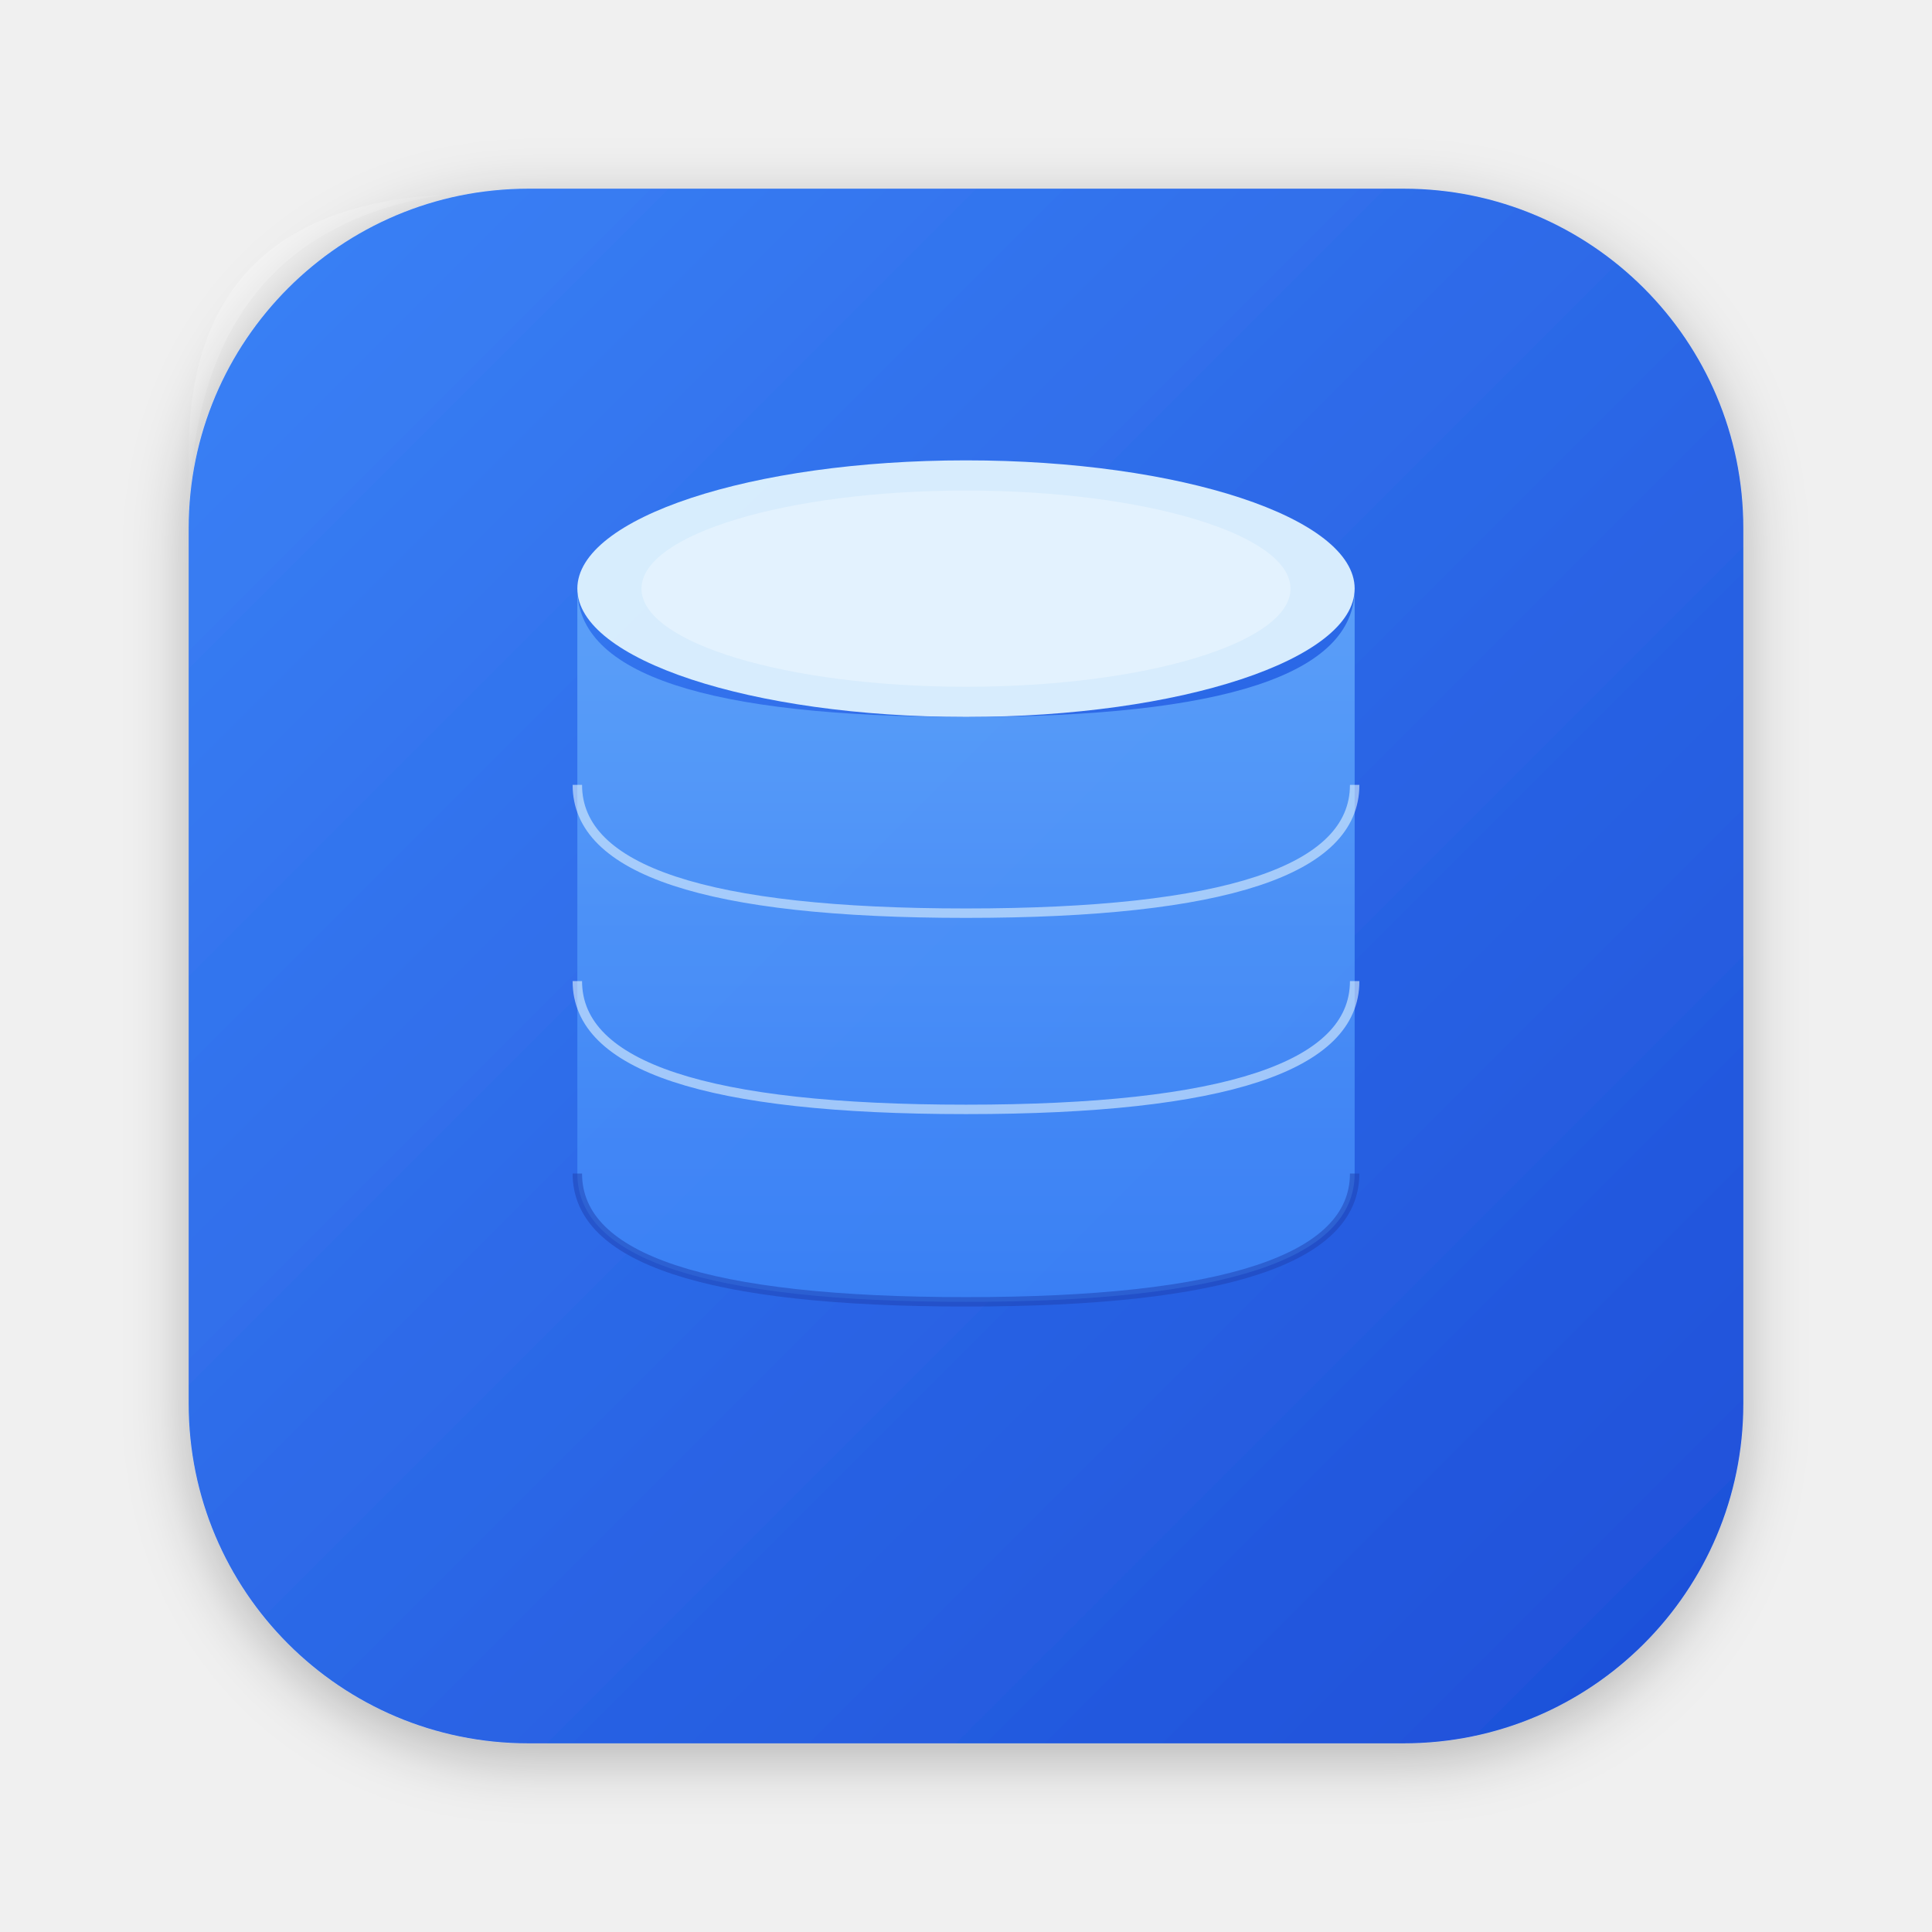
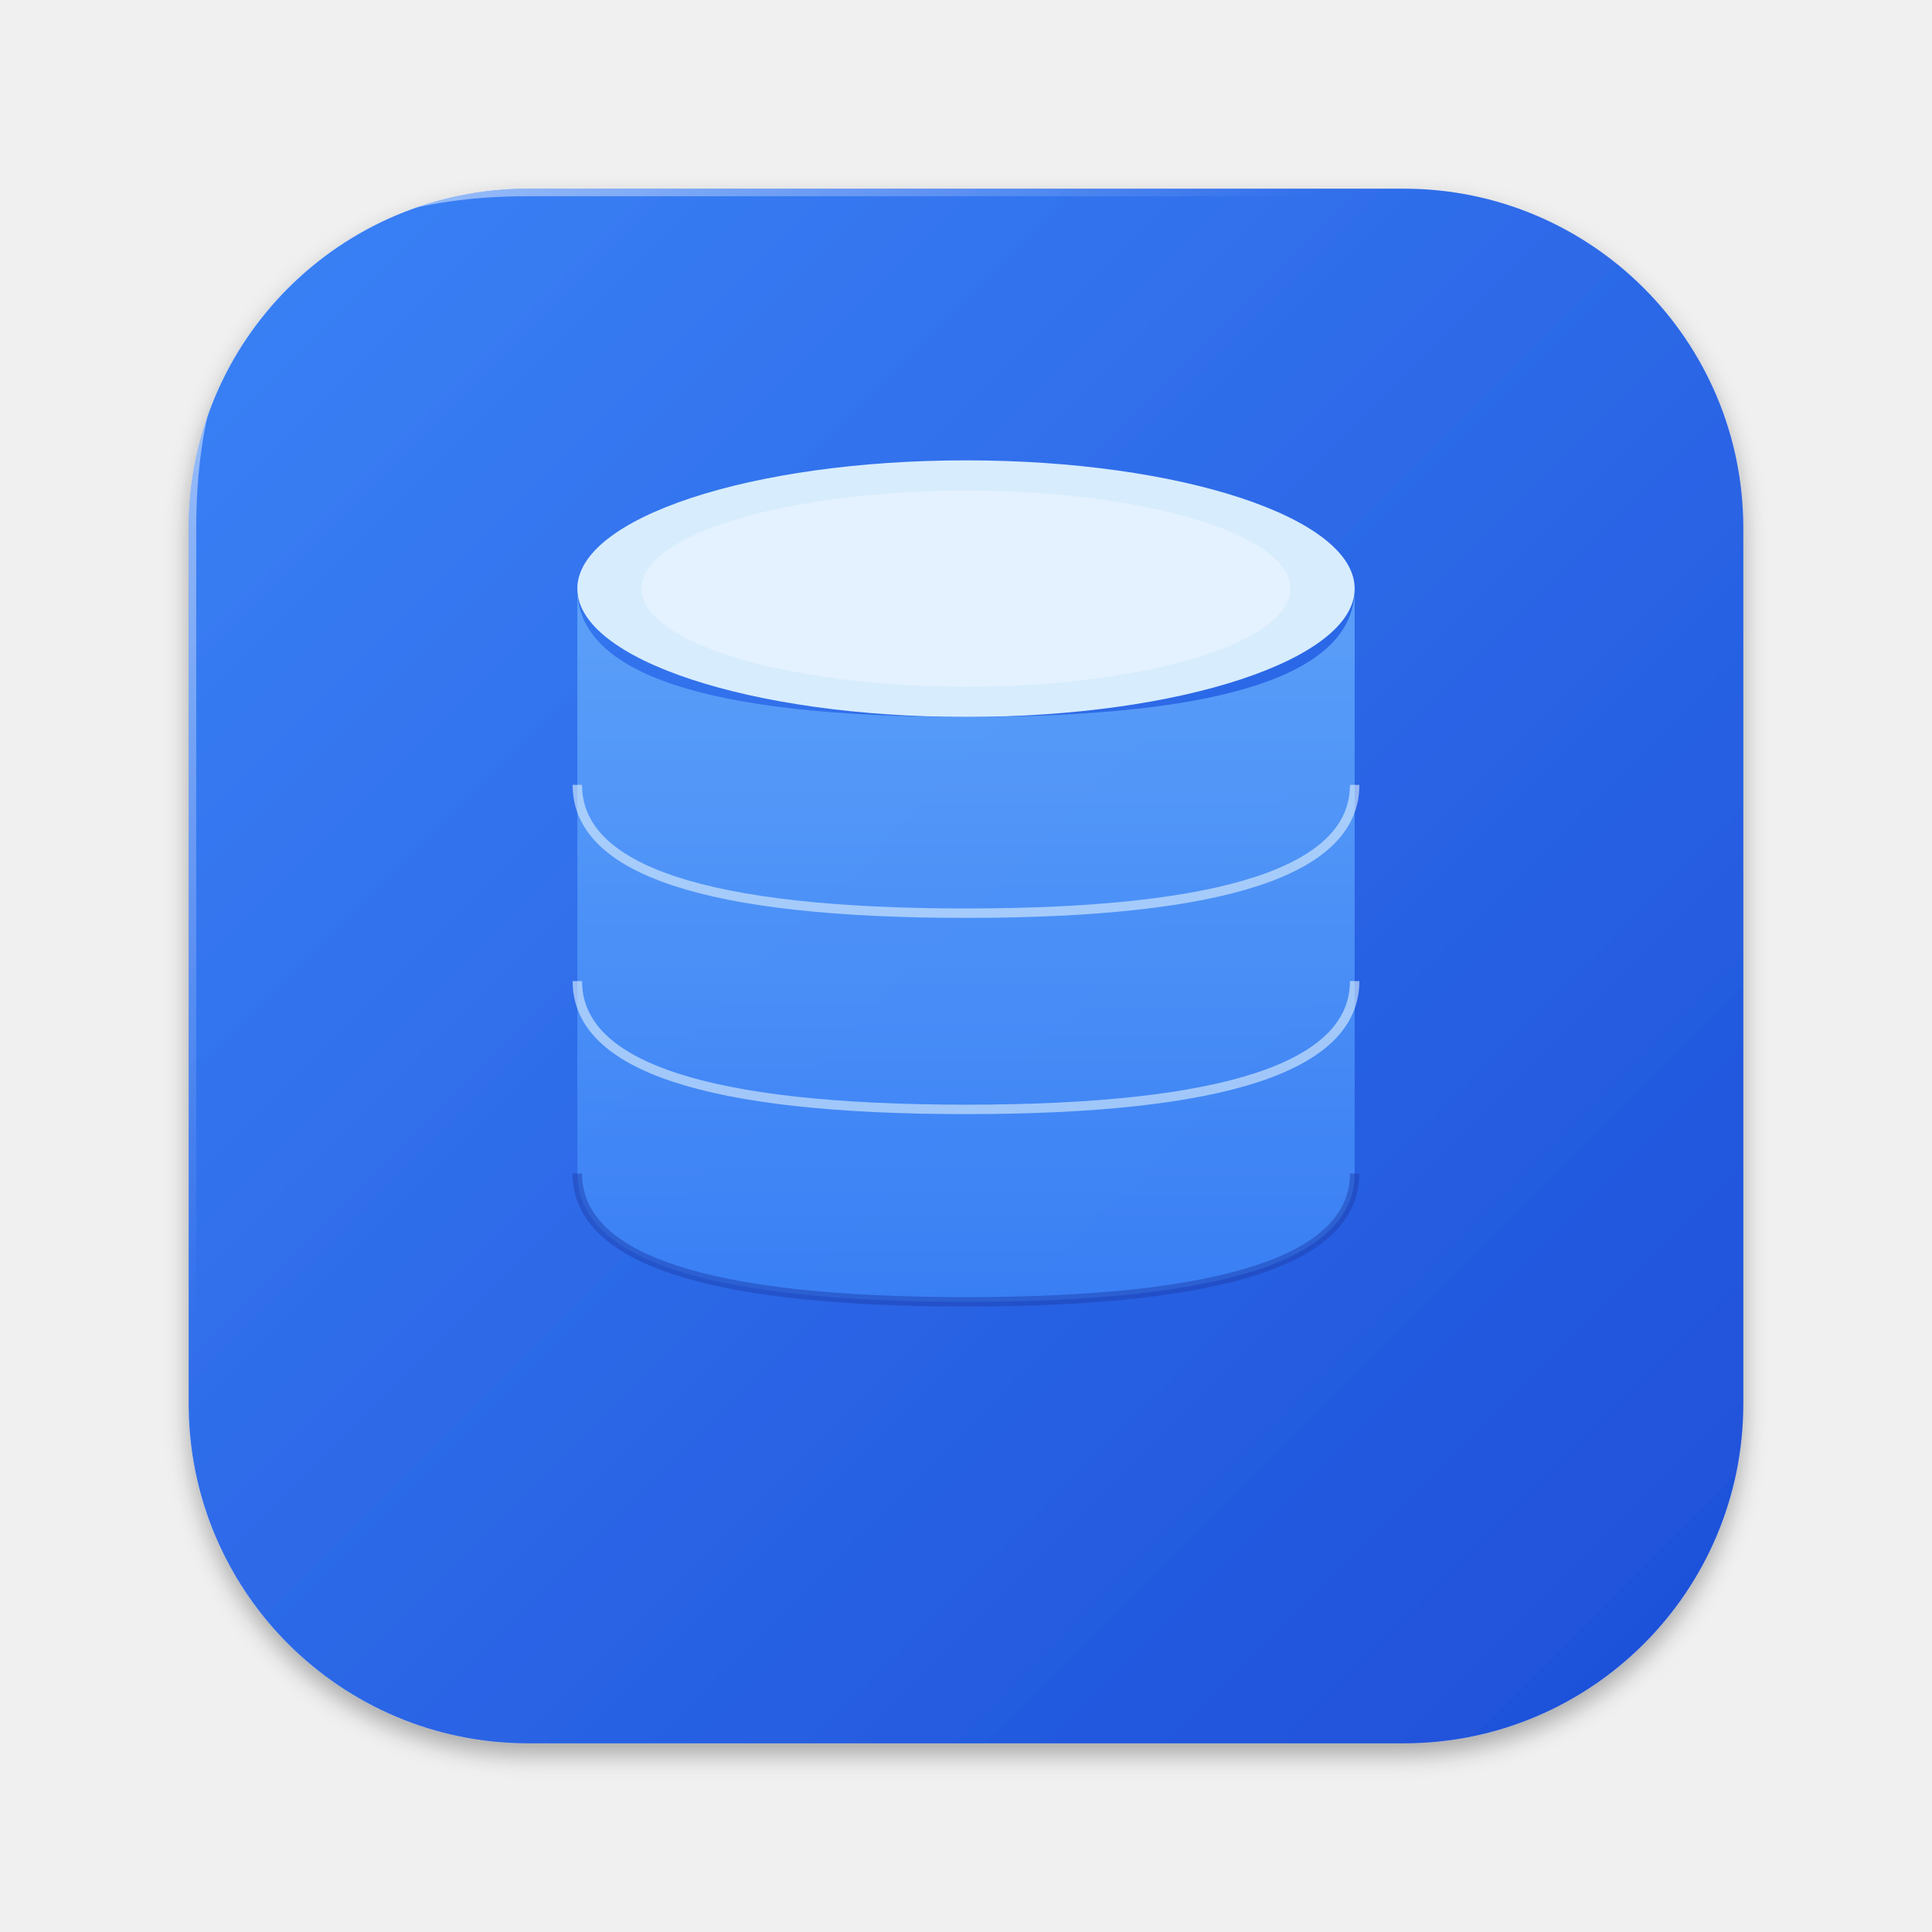
<svg xmlns="http://www.w3.org/2000/svg" viewBox="0 0 512 512">
  <defs>
    <linearGradient id="grad1" x1="0%" y1="0%" x2="100%" y2="100%">
      <stop offset="0%" style="stop-color:#3b82f6;stop-opacity:1" />
      <stop offset="100%" style="stop-color:#1d4ed8;stop-opacity:1" />
    </linearGradient>
    <linearGradient id="grad2" x1="0%" y1="0%" x2="0%" y2="100%">
      <stop offset="0%" style="stop-color:#60a5fa;stop-opacity:1" />
      <stop offset="100%" style="stop-color:#3b82f6;stop-opacity:1" />
    </linearGradient>
-     <linearGradient id="specular" x1="0%" y1="0%" x2="100%" y2="100%">
-       <stop offset="0%" style="stop-color:#ffffff;stop-opacity:0.4" />
-       <stop offset="50%" style="stop-color:#ffffff;stop-opacity:0" />
+     <linearGradient id="specular" x1="0%" y1="0%" x2="50%" y2="50%">
+       <stop offset="0%" style="stop-color:#ffffff;stop-opacity:0.6" />
+       <stop offset="100%" style="stop-color:#ffffff;stop-opacity:0" />
    </linearGradient>
-     <filter id="shadow" x="-10%" y="-10%" width="130%" height="130%">
-       <feDropShadow dx="0" dy="4" stdDeviation="8" flood-color="#000000" flood-opacity="0.25" />
+     <filter id="shadow" x="-5%" y="-5%" width="115%" height="120%">
+       <feDropShadow dx="0" dy="3" stdDeviation="3" flood-color="#000000" flood-opacity="0.3" />
    </filter>
+     <clipPath id="iconClip">
+       <rect x="50" y="50" width="412" height="412" rx="90" ry="90" />
+     </clipPath>
  </defs>
  <rect x="50" y="50" width="412" height="412" rx="90" ry="90" fill="url(#grad1)" filter="url(#shadow)" />
-   <path d="M140 50            Q50 50 50 140            L50 120            Q50 58 112 52            L140 50 Z" fill="url(#specular)" />
+   <path d="M350 50            L140 50            Q50 50 50 140            L50 350" stroke="url(#specular)" stroke-width="4" fill="none" stroke-linecap="round" clip-path="url(#iconClip)" />
  <ellipse cx="256" cy="156" rx="103" ry="34" fill="#e0f2fe" opacity="0.95" />
  <path d="M153 156 L153 311 Q153 345 256 345 Q359 345 359 311 L359 156 Q359 190 256 190 Q153 190 153 156" fill="url(#grad2)" opacity="0.9" />
  <path d="M153 208 Q153 242 256 242 Q359 242 359 208" stroke="#e0f2fe" stroke-width="2.5" fill="none" opacity="0.6" />
  <path d="M153 260 Q153 294 256 294 Q359 294 359 260" stroke="#e0f2fe" stroke-width="2.5" fill="none" opacity="0.6" />
  <path d="M153 311 Q153 345 256 345 Q359 345 359 311" stroke="#1e40af" stroke-width="2.5" fill="none" opacity="0.5" />
  <ellipse cx="256" cy="156" rx="86" ry="26" fill="#ffffff" opacity="0.3" />
</svg>
